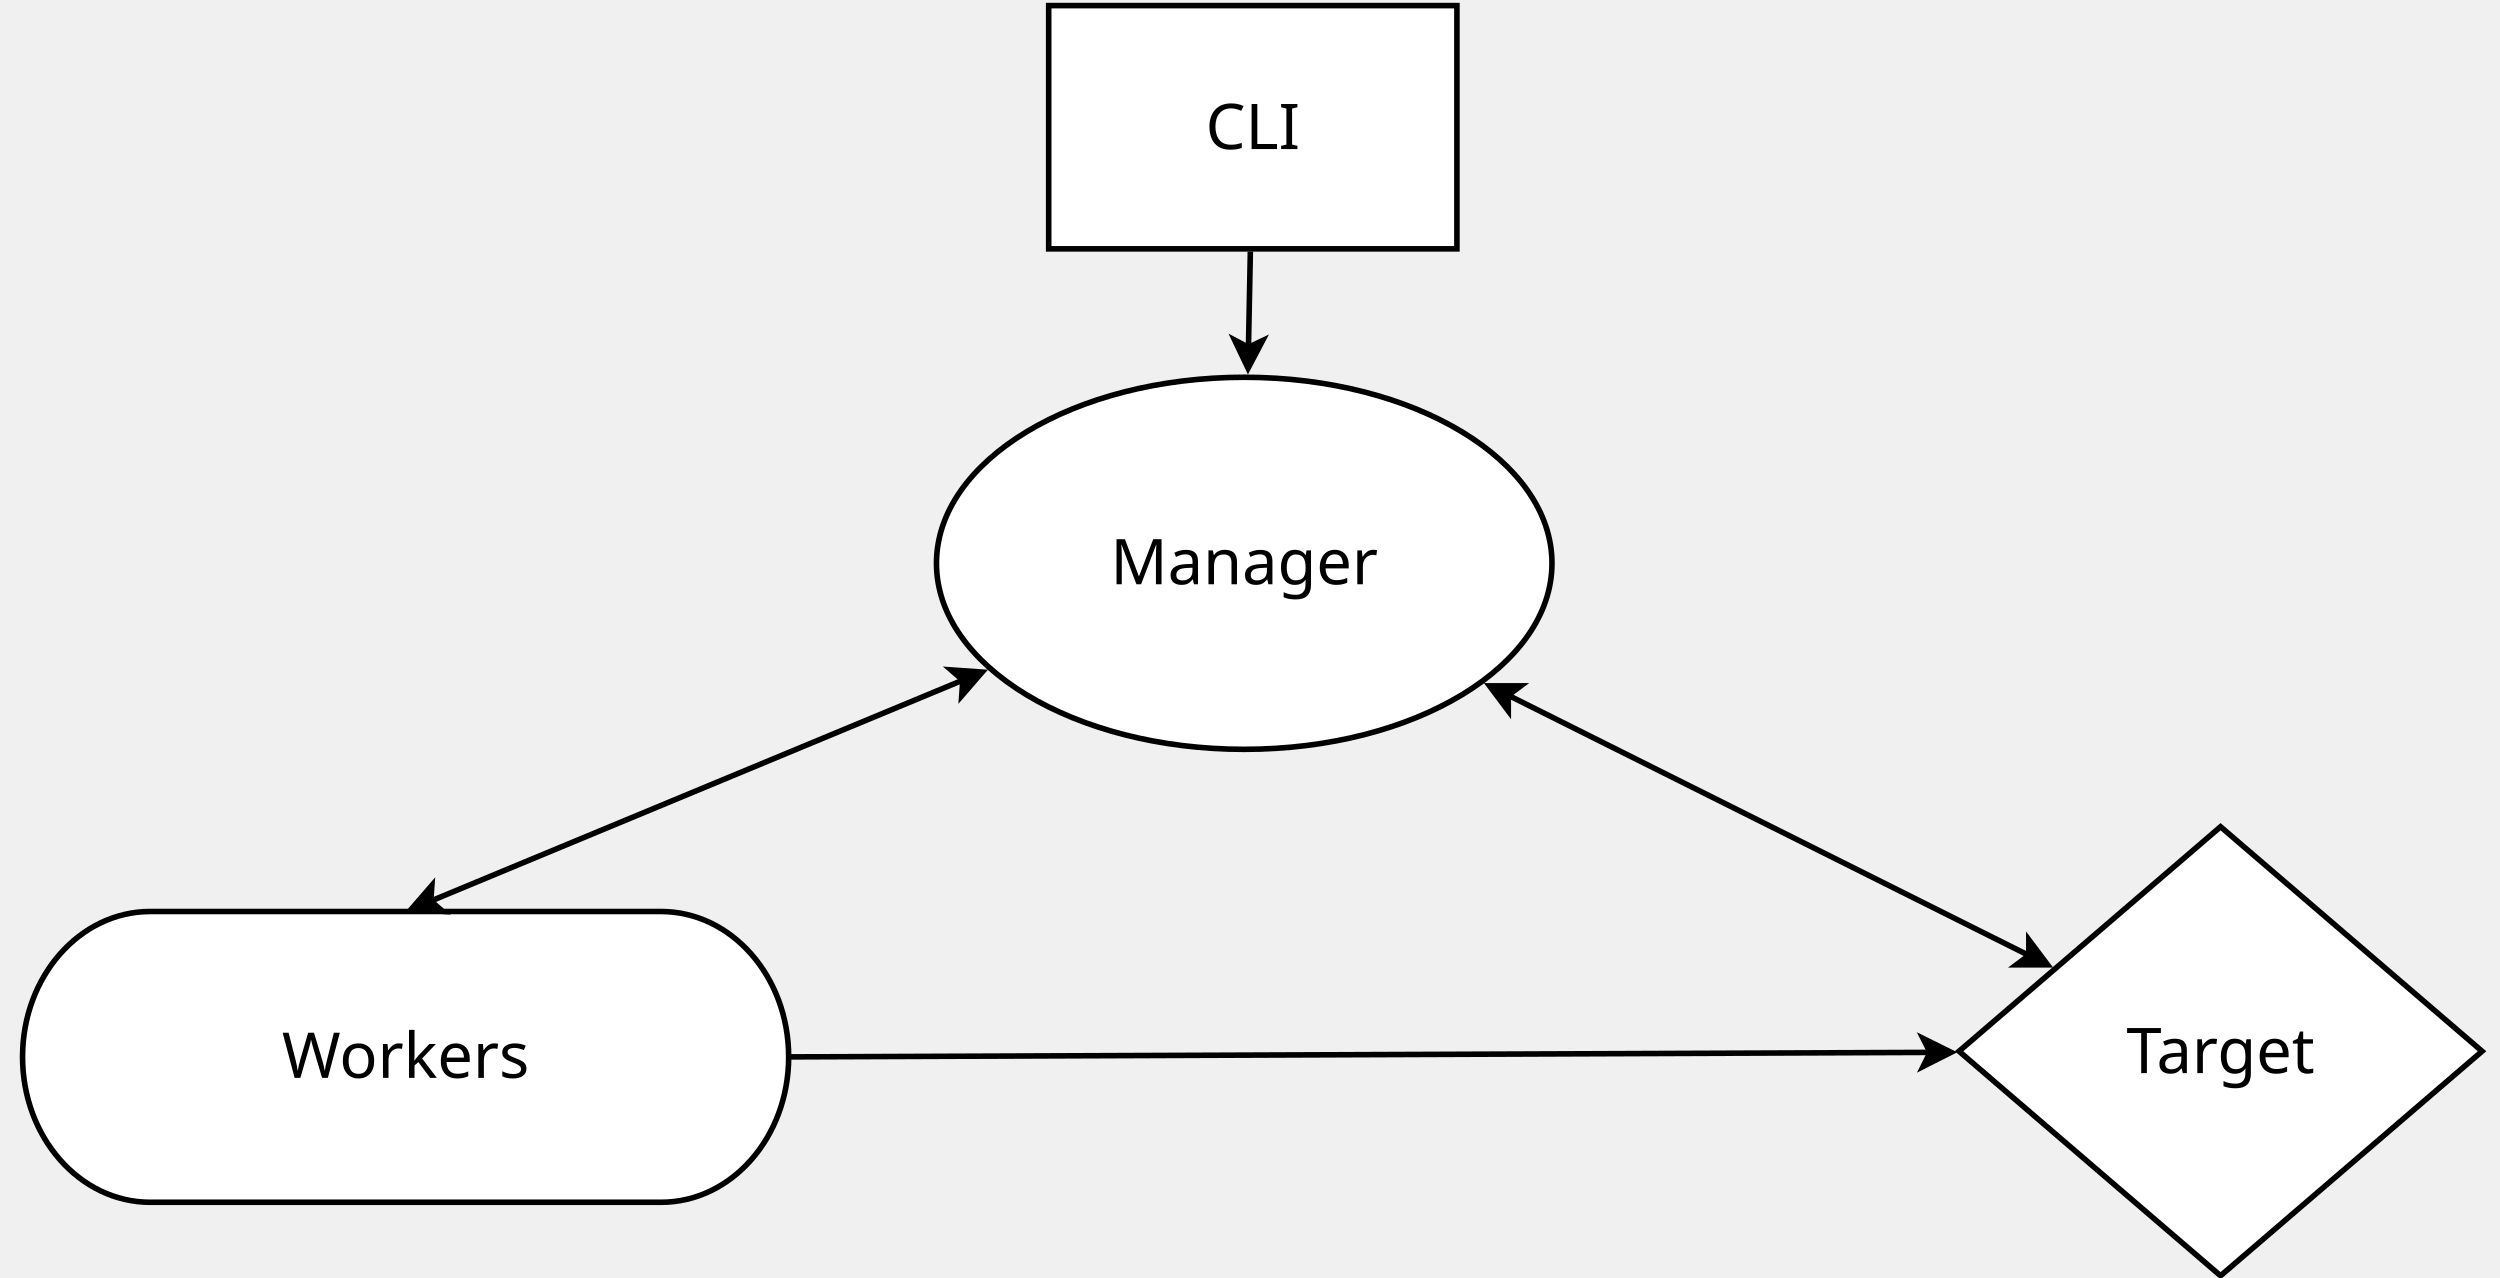
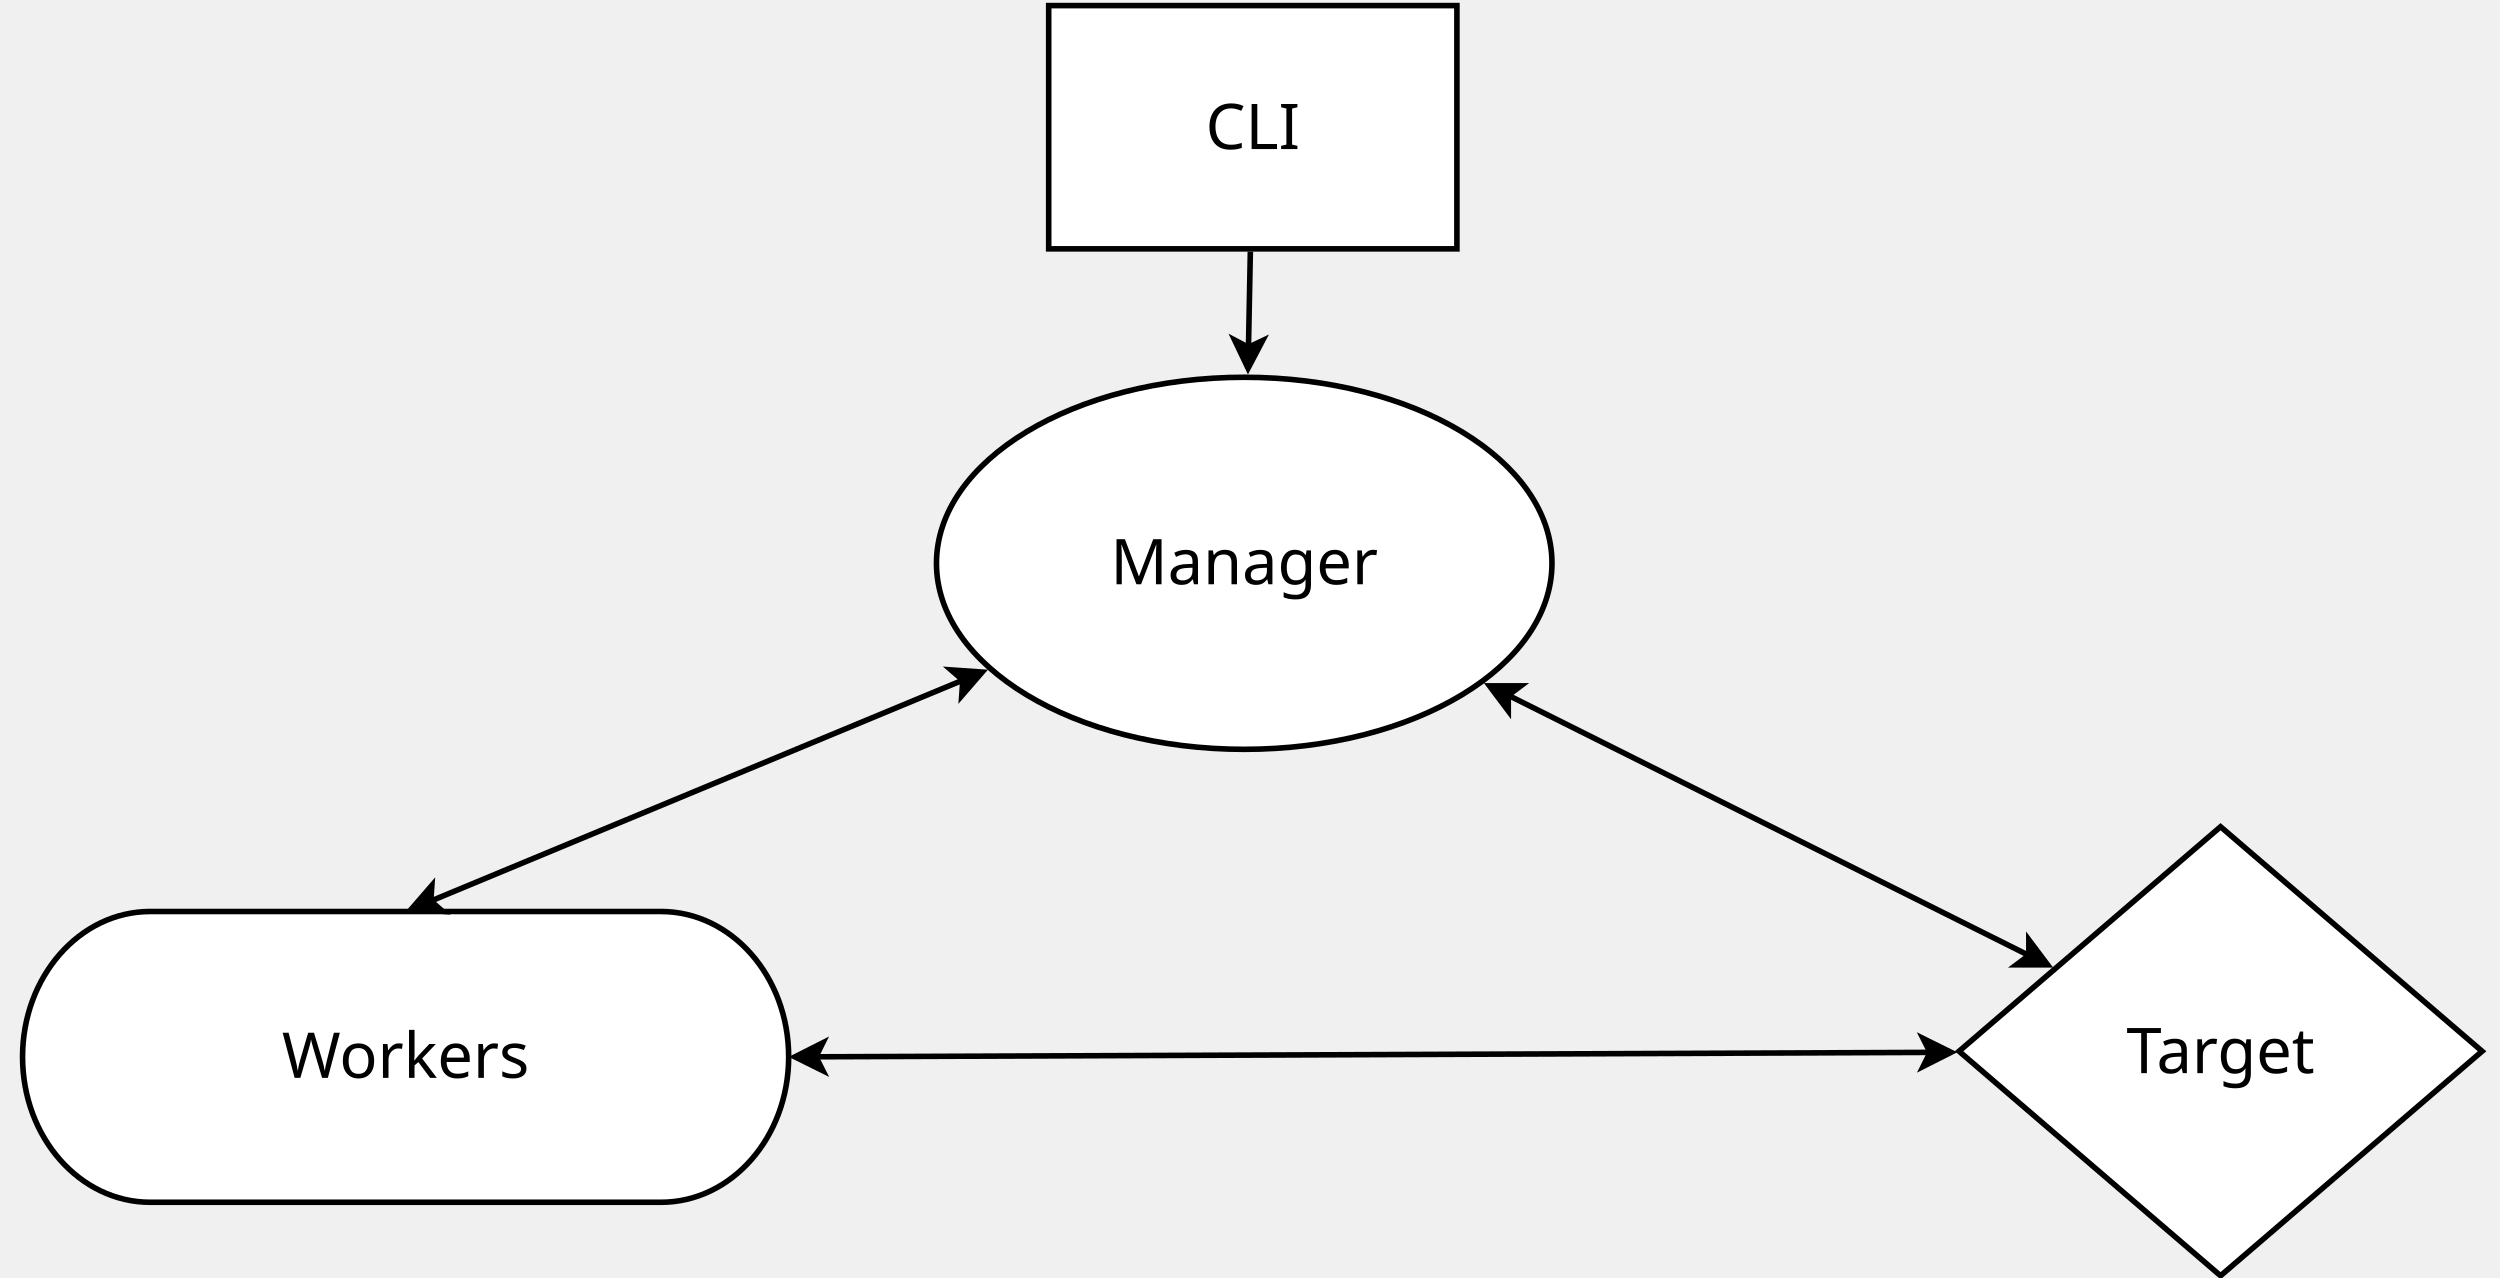
<svg xmlns="http://www.w3.org/2000/svg" width="45cm" height="23cm" viewBox="-285 15 882 457">
  <g>
    <rect style="fill: #ffffff" x="84" y="17" width="146" height="87" />
    <rect style="fill: none; fill-opacity:0; stroke-width: 2; stroke: #000000" x="84" y="17" width="146" height="87" />
    <text font-size="12.8" style="fill: #000000;text-anchor:middle;font-family:sans-serif;font-style:normal;font-weight:normal" x="157" y="64.4">
      <tspan x="157" y="64.4" />
    </text>
  </g>
  <text font-size="22.578" style="fill: #000000;text-anchor:middle;font-family:sans-serif;font-style:normal;font-weight:normal" x="157" y="68.325">
    <tspan x="157" y="68.325">CLI</tspan>
  </text>
  <g>
    <ellipse style="fill: #ffffff" cx="153.933" cy="216.466" rx="110.067" ry="66.534" />
    <ellipse style="fill: none; fill-opacity:0; stroke-width: 2; stroke: #000000" cx="153.933" cy="216.466" rx="110.067" ry="66.534" />
    <text font-size="12.8" style="fill: #000000;text-anchor:middle;font-family:sans-serif;font-style:normal;font-weight:normal" x="153.933" y="220.366">
      <tspan x="153.933" y="220.366" />
    </text>
  </g>
  <text font-size="22.578" style="fill: #000000;text-anchor:middle;font-family:sans-serif;font-style:normal;font-weight:normal" x="153.933" y="223.962">
    <tspan x="153.933" y="223.962">Manager</tspan>
  </text>
  <g>
    <path style="fill: #ffffff" d="M -237.333 341 L -54.665,341 C -29.444,341 -8.998,364.281 -8.998,393 C -8.998,421.719 -29.444,445 -54.665,445 L -237.333,445 C -262.554,445 -283,421.719 -283,393 C -283,364.281 -262.554,341 -237.333,341z" />
    <path style="fill: none; fill-opacity:0; stroke-width: 2; stroke: #000000" d="M -237.333 341 L -54.665,341 C -29.444,341 -8.998,364.281 -8.998,393 C -8.998,421.719 -29.444,445 -54.665,445 L -237.333,445 C -262.554,445 -283,421.719 -283,393 C -283,364.281 -262.554,341 -237.333,341" />
    <text font-size="12.8" style="fill: #000000;text-anchor:middle;font-family:sans-serif;font-style:normal;font-weight:normal" x="-145.999" y="397">
      <tspan x="-145.999" y="397" />
    </text>
  </g>
  <text font-size="22.578" style="fill: #000000;text-anchor:middle;font-family:sans-serif;font-style:normal;font-weight:normal" x="-145.999" y="400.496">
    <tspan x="-145.999" y="400.496">Workers</tspan>
  </text>
  <g>
    <line style="fill: none; fill-opacity:0; stroke-width: 2; stroke: #000000" x1="-137.007" y1="337.267" x2="53.29" y2="258.254" />
    <polygon style="fill: #000000" points="-143.934,340.143 -136.616,331.69 -137.007,337.267 -132.781,340.926 " />
    <polygon style="fill: none; fill-opacity:0; stroke-width: 2; stroke: #000000" points="-143.934,340.143 -136.616,331.69 -137.007,337.267 -132.781,340.926 " />
    <polygon style="fill: #000000" points="60.217,255.378 52.898,263.83 53.29,258.254 49.064,254.595 " />
    <polygon style="fill: none; fill-opacity:0; stroke-width: 2; stroke: #000000" points="60.217,255.378 52.898,263.83 53.29,258.254 49.064,254.595 " />
  </g>
  <g>
    <line style="fill: none; fill-opacity:0; stroke-width: 2; stroke: #000000" x1="156.125" y1="104.994" x2="155.452" y2="139.211" />
    <polygon style="fill: #000000" points="155.305,146.709 150.502,136.613 155.452,139.211 160.5,136.81 " />
    <polygon style="fill: none; fill-opacity:0; stroke-width: 2; stroke: #000000" points="155.305,146.709 150.502,136.613 155.452,139.211 160.5,136.81 " />
  </g>
  <g>
    <polygon style="fill: #ffffff" points="503.119,310.683 596.65,390.981 503.119,471.279 409.589,390.981 " />
    <polygon style="fill: none; fill-opacity:0; stroke-width: 2; stroke: #000000" points="503.119,310.683 596.65,390.981 503.119,471.279 409.589,390.981 " />
    <text font-size="12.8" style="fill: #000000;text-anchor:middle;font-family:sans-serif;font-style:normal;font-weight:normal" x="503.119" y="394.881">
      <tspan x="503.119" y="394.881" />
    </text>
  </g>
  <text font-size="22.578" style="fill: #000000;text-anchor:middle;font-family:sans-serif;font-style:normal;font-weight:normal" x="503.119" y="398.806">
    <tspan x="503.119" y="398.806">Target</tspan>
  </text>
  <g>
-     <line style="fill: none; fill-opacity:0; stroke-width: 2; stroke: #000000" x1="-8.998" y1="393" x2="399.237" y2="391.391" />
+     <line style="fill: none; fill-opacity:0; stroke-width: 2; stroke: #000000" x1="0.738" y1="392.962" x2="399.237" y2="391.391" />
+     <polygon style="fill: #000000" points="-6.762,392.991 3.218,387.952 0.738,392.962 3.258,397.952 " />
+     <polygon style="fill: none; fill-opacity:0; stroke-width: 2; stroke: #000000" points="-6.762,392.991 3.218,387.952 0.738,392.962 3.258,397.952 " />
    <polygon style="fill: #000000" points="406.737,391.361 396.757,396.4 399.237,391.391 396.717,386.4 " />
    <polygon style="fill: none; fill-opacity:0; stroke-width: 2; stroke: #000000" points="406.737,391.361 396.757,396.4 399.237,391.391 396.717,386.4 " />
  </g>
  <g>
    <line style="fill: none; fill-opacity:0; stroke-width: 2; stroke: #000000" x1="248.372" y1="263.665" x2="434.554" y2="356.714" />
    <polygon style="fill: #000000" points="241.663,260.312 252.843,260.31 248.372,263.665 248.373,269.255 " />
    <polygon style="fill: none; fill-opacity:0; stroke-width: 2; stroke: #000000" points="241.663,260.312 252.843,260.31 248.372,263.665 248.373,269.255 " />
    <polygon style="fill: #000000" points="441.263,360.067 430.082,360.069 434.554,356.714 434.553,351.123 " />
    <polygon style="fill: none; fill-opacity:0; stroke-width: 2; stroke: #000000" points="441.263,360.067 430.082,360.069 434.554,356.714 434.553,351.123 " />
  </g>
</svg>
